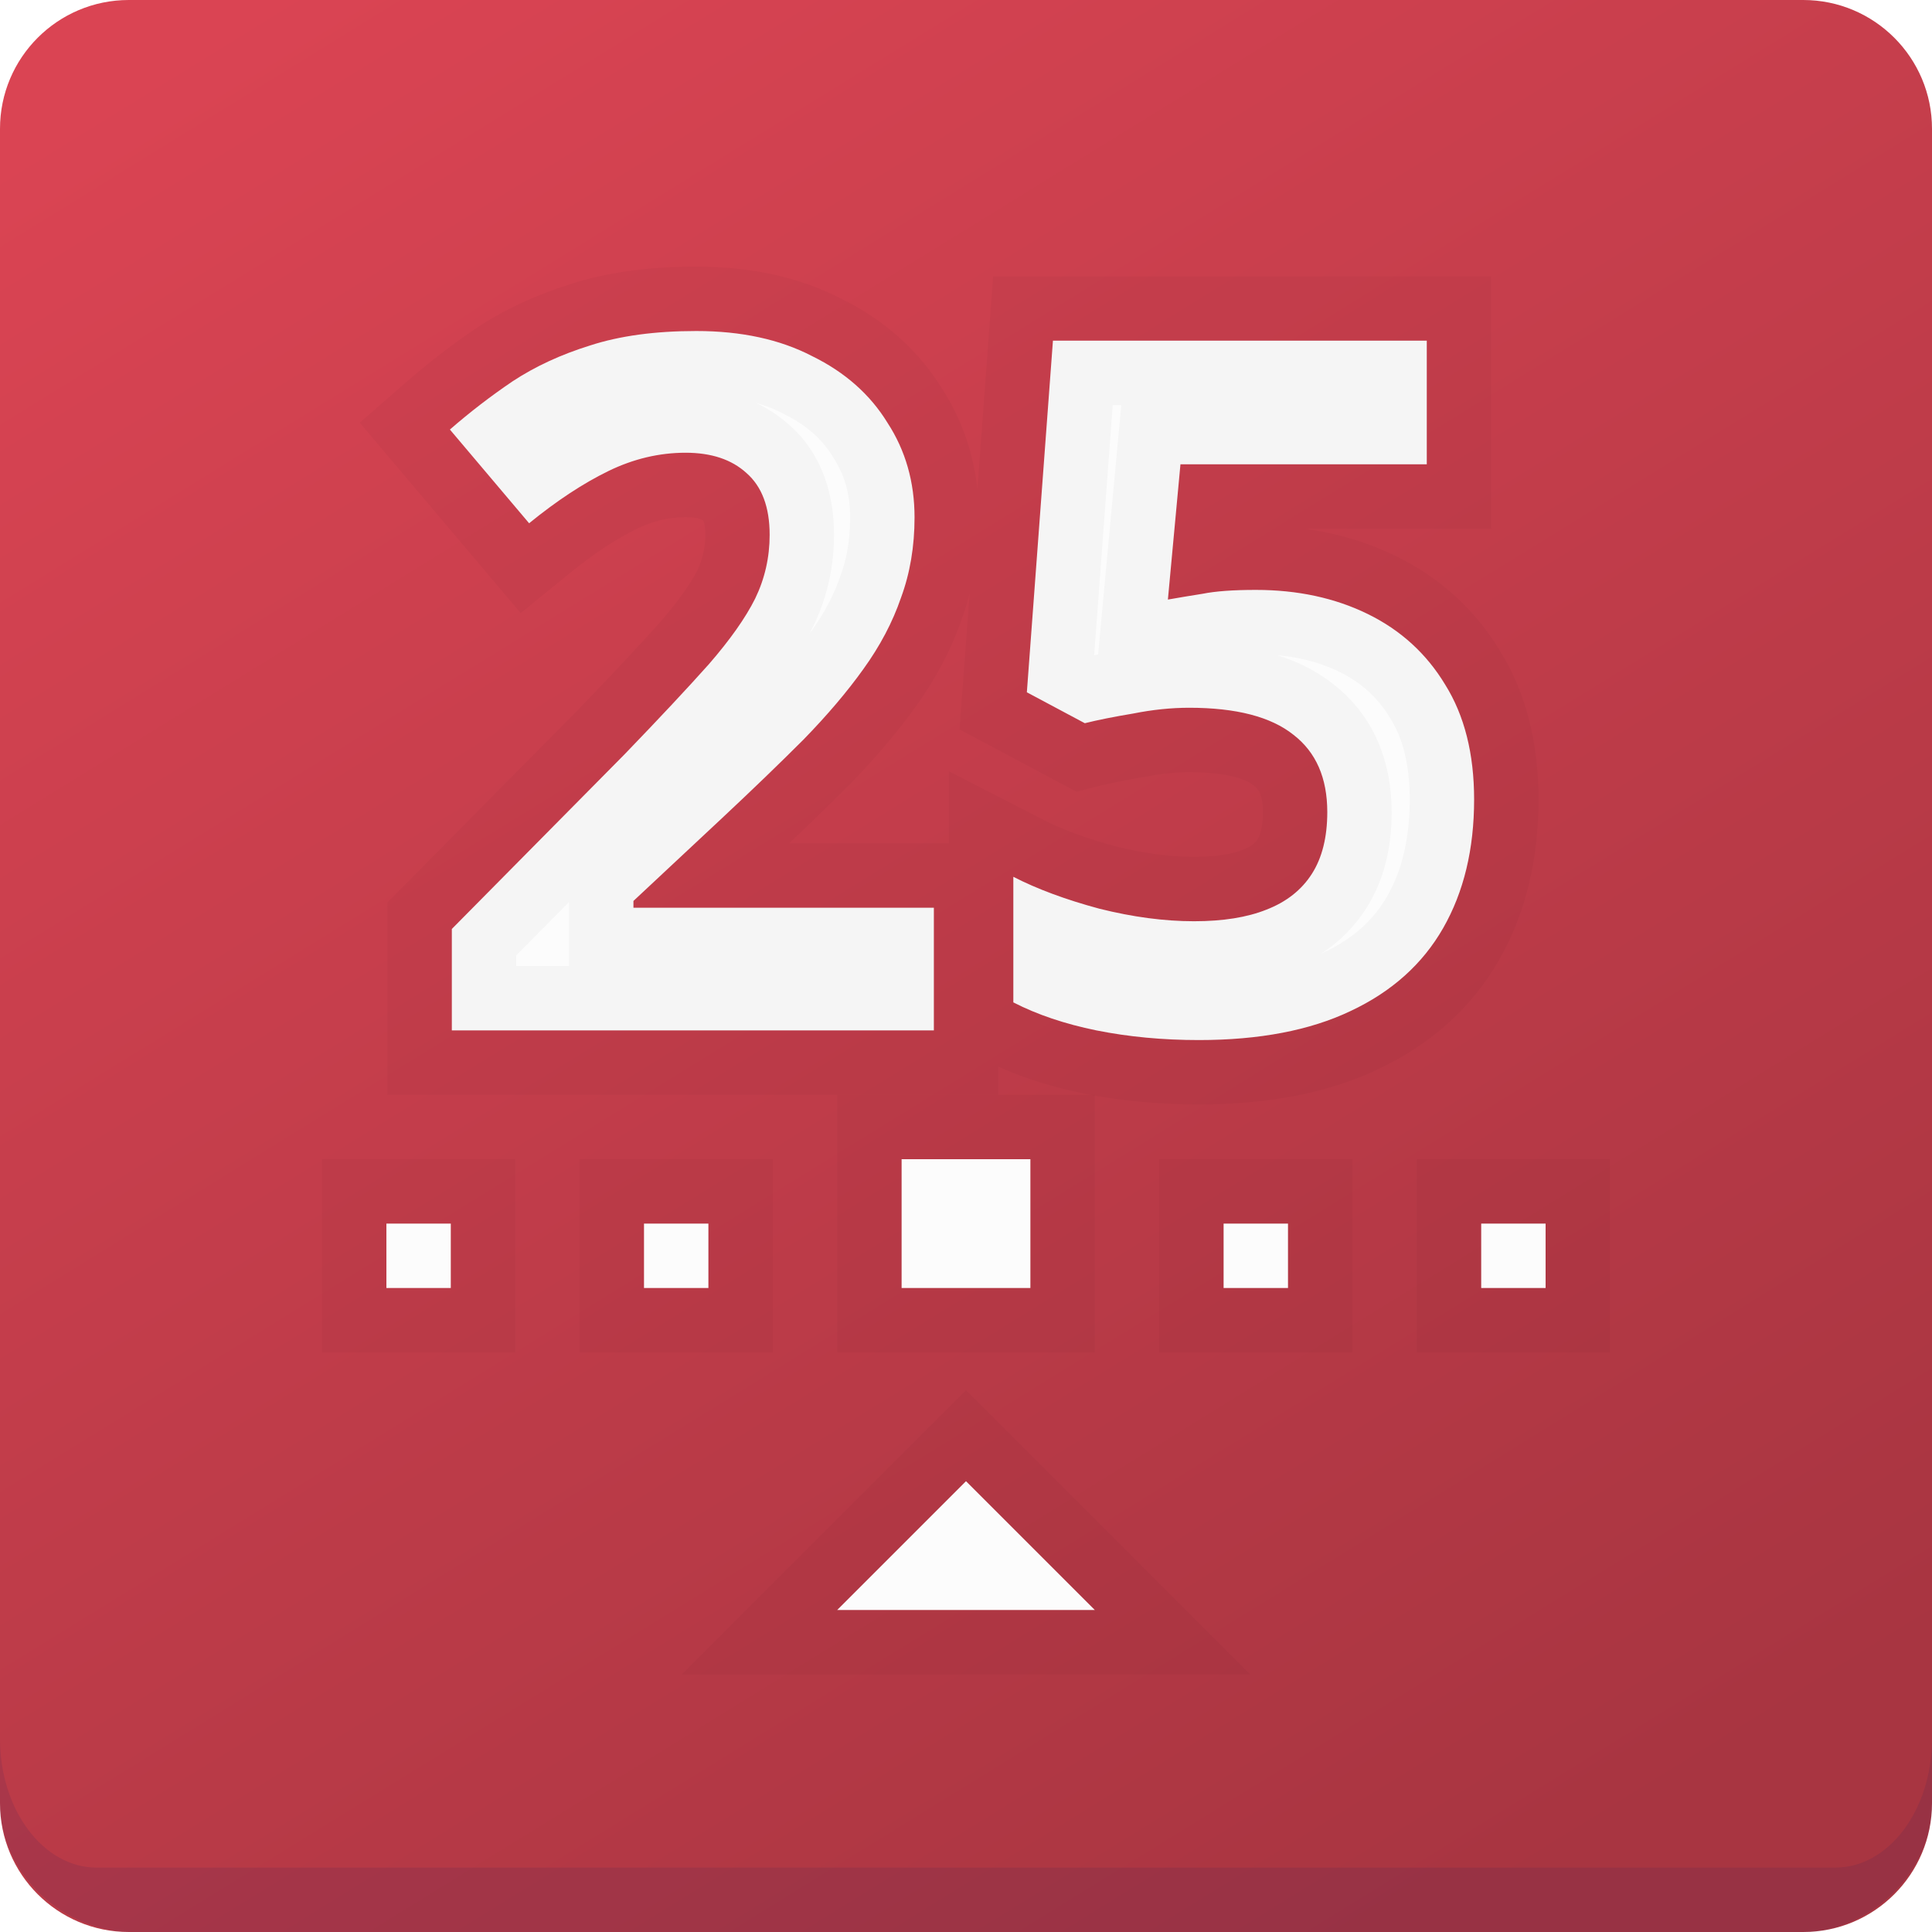
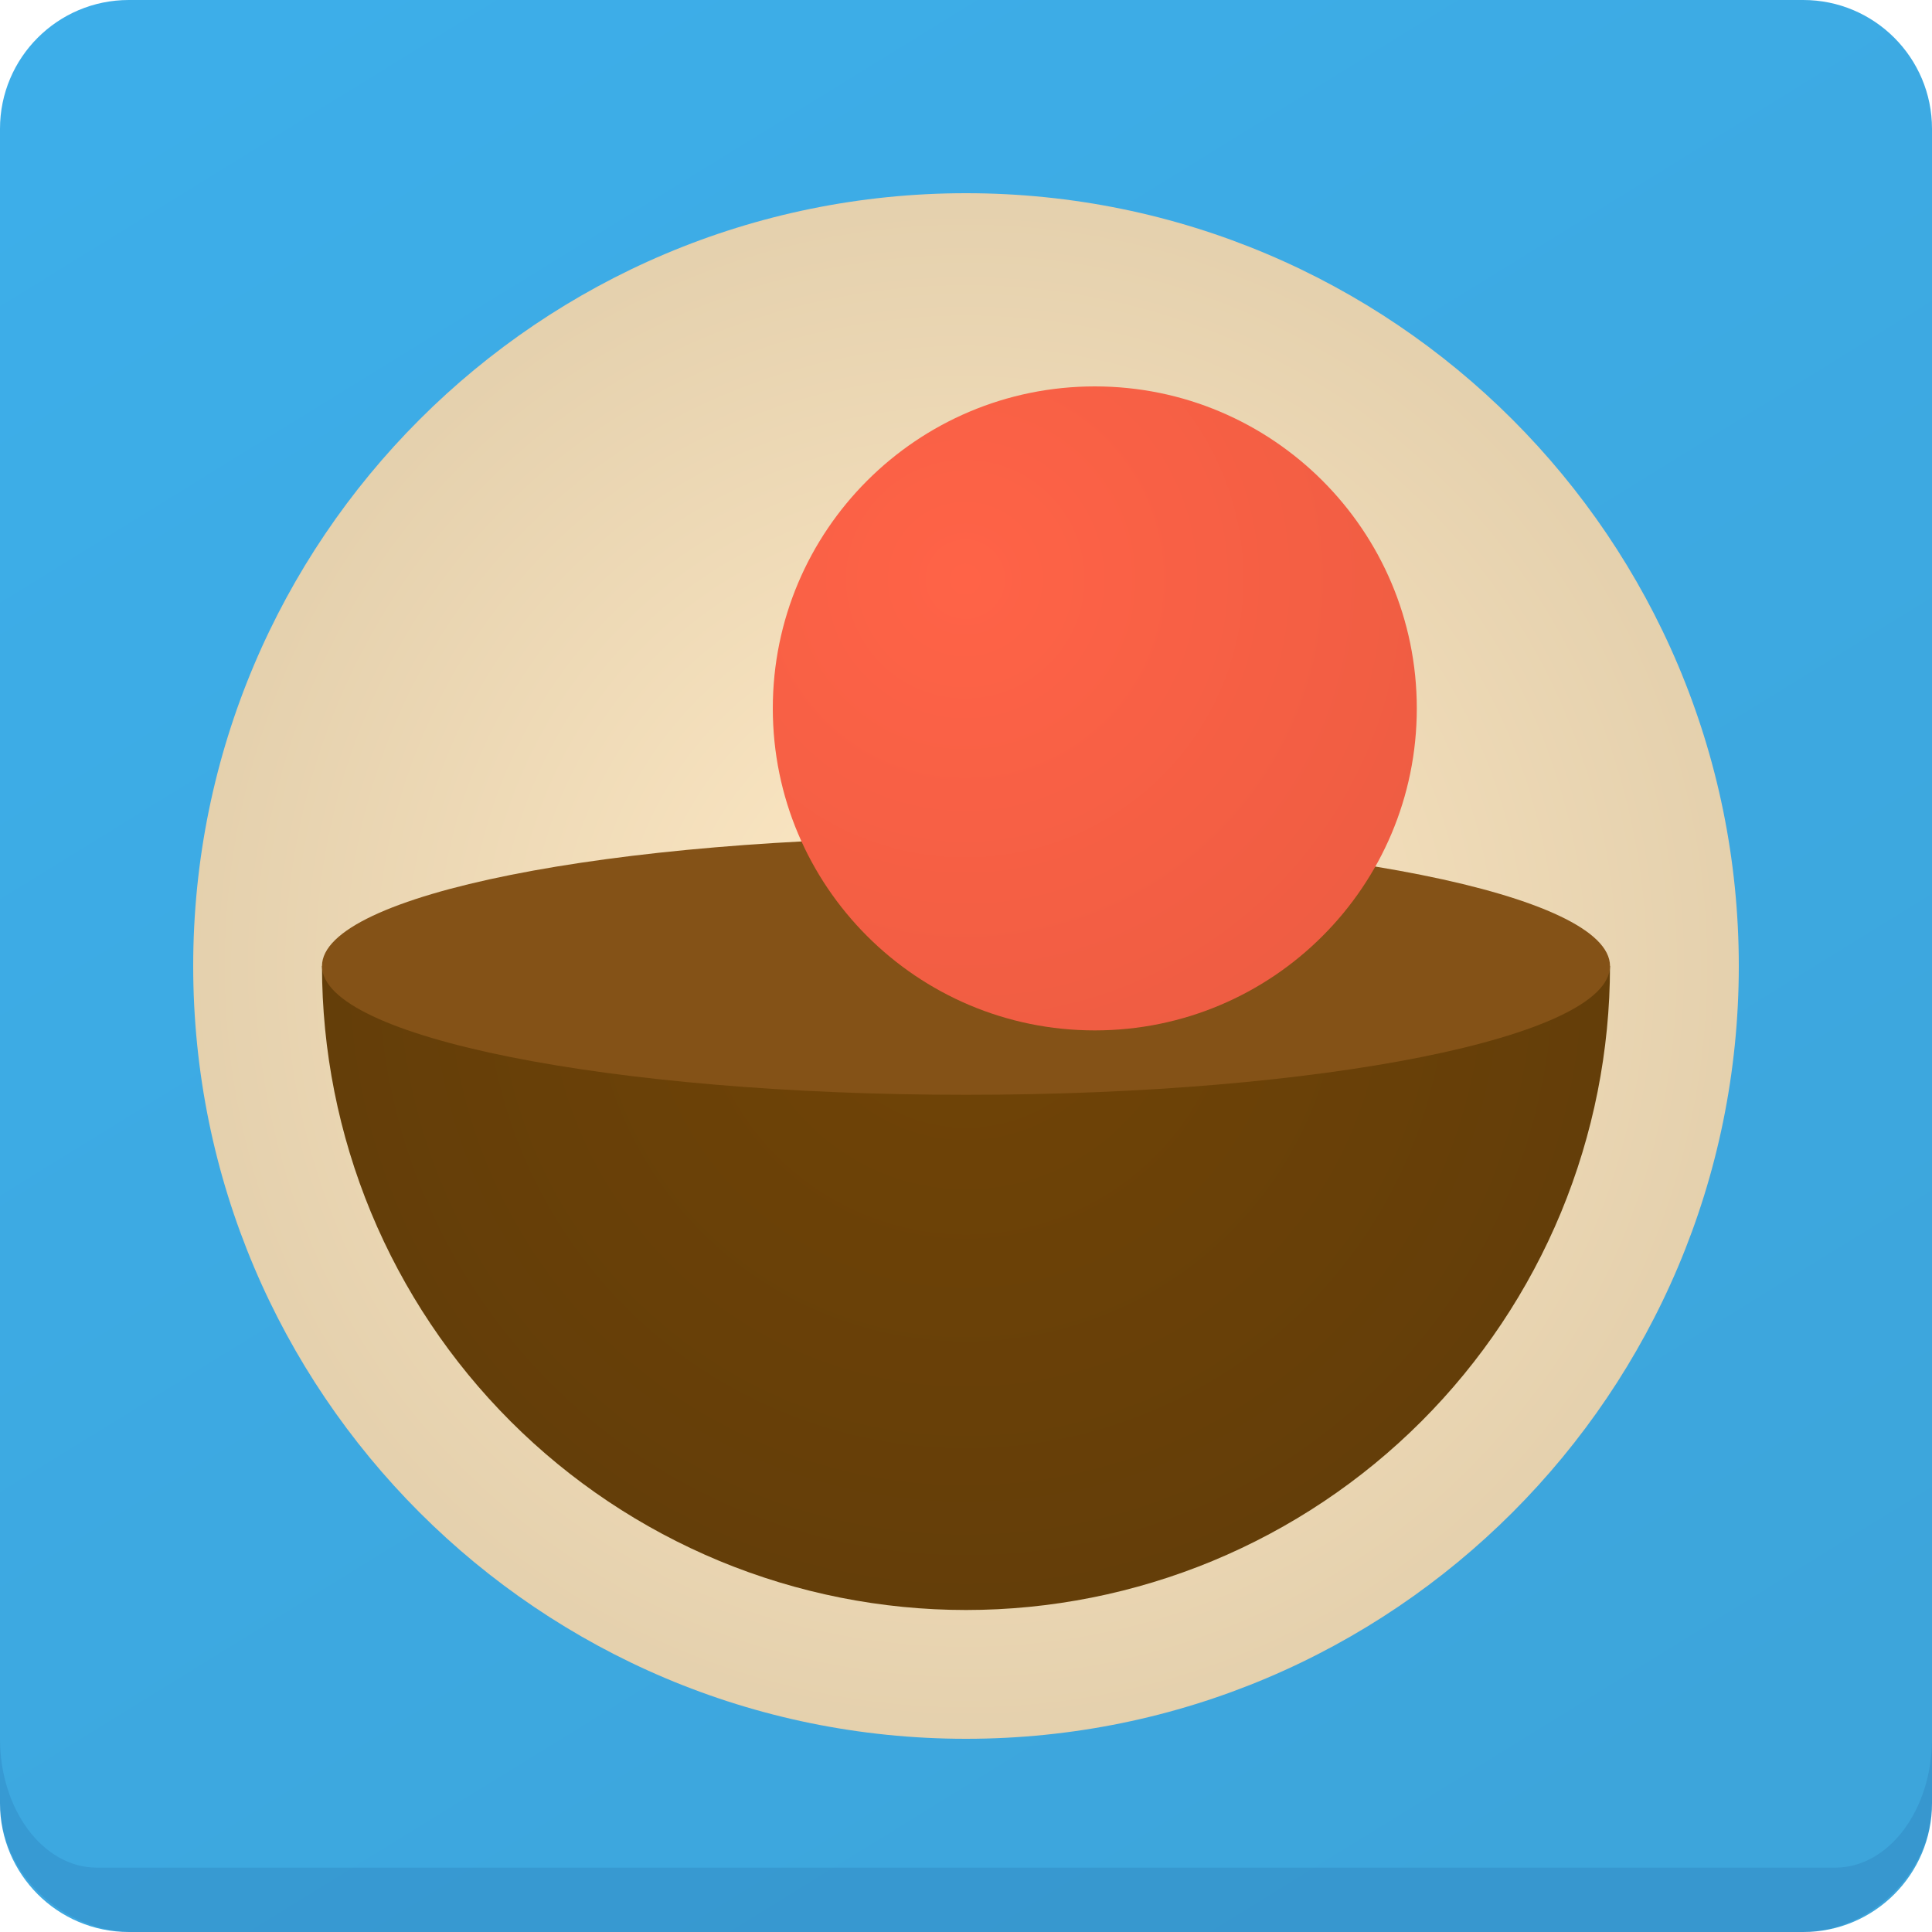
<svg xmlns="http://www.w3.org/2000/svg" width="30" height="30" viewBox="0 0 30 30" fill="none">
  <rect width="30" height="30" rx="2" fill="url(#paint0_linear_0_3)" />
  <path fill-rule="evenodd" clip-rule="evenodd" d="M0 27V28C0 29.105 1 30 2.052 30L1.5 29C0.672 29 0 28.105 0 27ZM2.052 30H28C29 30 30 29.105 30 28V27C30 28.105 29.328 29 28.5 29H1.5L2.052 30Z" fill="#031C5A" fill-opacity="0.1" />
-   <path d="M15 23L13 25H17L15 23Z" fill="#FCFCFC" />
-   <path d="M12.646 24.646L11.793 25.5H13H17H18.207L17.354 24.646L15.354 22.646L15 22.293L14.646 22.646L12.646 24.646Z" stroke="black" stroke-opacity="0.03" />
-   <rect x="14" y="18" width="2" height="2" fill="#FCFCFC" />
-   <rect x="13.5" y="17.5" width="3" height="3" stroke="black" stroke-opacity="0.03" />
-   <rect width="1" height="1" transform="matrix(-1 0 0 1 20 19)" fill="#FCFCFC" />
-   <rect x="0.5" y="-0.5" width="2" height="2" transform="matrix(-1 0 0 1 21 19)" stroke="black" stroke-opacity="0.03" />
-   <rect width="1" height="1" transform="matrix(-1 0 0 1 24 19)" fill="#FCFCFC" />
-   <rect x="0.5" y="-0.5" width="2" height="2" transform="matrix(-1 0 0 1 25 19)" stroke="black" stroke-opacity="0.03" />
-   <rect width="1" height="1" transform="matrix(-1 0 0 1 7 19)" fill="#FCFCFC" />
-   <rect x="0.5" y="-0.5" width="2" height="2" transform="matrix(-1 0 0 1 8 19)" stroke="black" stroke-opacity="0.03" />
-   <rect width="1" height="1" transform="matrix(-1 0 0 1 11 19)" fill="#FCFCFC" />
-   <rect x="0.5" y="-0.5" width="2" height="2" transform="matrix(-1 0 0 1 12 19)" stroke="black" stroke-opacity="0.03" />
-   <path d="M14.501 16H7.016V14.425L9.701 11.71C10.241 11.15 10.676 10.685 11.006 10.315C11.336 9.935 11.576 9.595 11.726 9.295C11.876 8.985 11.951 8.655 11.951 8.305C11.951 7.875 11.831 7.555 11.591 7.345C11.361 7.135 11.046 7.03 10.646 7.03C10.236 7.03 9.836 7.125 9.446 7.315C9.056 7.505 8.646 7.775 8.216 8.125L6.986 6.67C7.296 6.4 7.621 6.15 7.961 5.92C8.311 5.69 8.711 5.505 9.161 5.365C9.621 5.215 10.171 5.14 10.811 5.14C11.511 5.14 12.111 5.27 12.611 5.53C13.121 5.78 13.511 6.125 13.781 6.565C14.061 6.995 14.201 7.485 14.201 8.035C14.201 8.485 14.131 8.9 13.991 9.28C13.861 9.66 13.666 10.03 13.406 10.39C13.156 10.74 12.846 11.105 12.476 11.485C12.106 11.855 11.686 12.26 11.216 12.7L9.836 13.99V14.095H14.501V16ZM19.5 9.16C20.15 9.16 20.73 9.285 21.24 9.535C21.75 9.785 22.15 10.15 22.44 10.63C22.74 11.11 22.89 11.705 22.89 12.415C22.89 13.185 22.73 13.85 22.41 14.41C22.09 14.97 21.61 15.4 20.97 15.7C20.34 16 19.555 16.15 18.615 16.15C18.055 16.15 17.525 16.1 17.025 16C16.535 15.9 16.105 15.755 15.735 15.565V13.615C16.105 13.805 16.55 13.97 17.07 14.11C17.59 14.24 18.08 14.305 18.54 14.305C18.99 14.305 19.365 14.245 19.665 14.125C19.975 14.005 20.21 13.82 20.37 13.57C20.53 13.32 20.61 13 20.61 12.61C20.61 12.08 20.435 11.68 20.085 11.41C19.735 11.13 19.195 10.99 18.465 10.99C18.185 10.99 17.895 11.02 17.595 11.08C17.295 11.13 17.045 11.18 16.845 11.23L15.945 10.75L16.35 5.29H22.155V7.21H18.33L18.135 9.31C18.305 9.28 18.485 9.25 18.675 9.22C18.875 9.18 19.15 9.16 19.5 9.16Z" fill="#FCFCFC" />
-   <path d="M14.501 16V17H15.501V16H14.501ZM7.016 16H6.016V17H7.016V16ZM7.016 14.425L6.305 13.722L6.016 14.014V14.425H7.016ZM9.701 11.71L10.412 12.413L10.421 12.404L9.701 11.71ZM11.006 10.315L11.752 10.981L11.761 10.971L11.006 10.315ZM11.726 9.295L12.62 9.742L12.626 9.731L11.726 9.295ZM11.591 7.345L10.917 8.083L10.925 8.091L10.932 8.098L11.591 7.345ZM9.446 7.315L9.008 6.416L9.008 6.416L9.446 7.315ZM8.216 8.125L7.452 8.771L8.086 9.52L8.847 8.901L8.216 8.125ZM6.986 6.67L6.329 5.916L5.586 6.563L6.222 7.316L6.986 6.67ZM7.961 5.92L7.412 5.084L7.401 5.092L7.961 5.92ZM9.161 5.365L9.458 6.32L9.471 6.316L9.161 5.365ZM12.611 5.53L12.15 6.417L12.16 6.423L12.171 6.428L12.611 5.53ZM13.781 6.565L12.929 7.088L12.936 7.099L12.943 7.111L13.781 6.565ZM13.991 9.28L13.053 8.934L13.049 8.945L13.045 8.956L13.991 9.28ZM13.406 10.39L12.595 9.805L12.592 9.809L13.406 10.39ZM12.476 11.485L13.183 12.192L13.193 12.183L12.476 11.485ZM11.216 12.7L11.899 13.431L11.899 13.43L11.216 12.7ZM9.836 13.99L9.153 13.259L8.836 13.556V13.99H9.836ZM9.836 14.095H8.836V15.095H9.836V14.095ZM14.501 14.095H15.501V13.095H14.501V14.095ZM14.501 15H7.016V17H14.501V15ZM8.016 16V14.425H6.016V16H8.016ZM7.727 15.128L10.412 12.413L8.99 11.007L6.305 13.722L7.727 15.128ZM10.421 12.404C10.965 11.839 11.41 11.364 11.752 10.981L10.26 9.649C9.942 10.006 9.517 10.461 8.981 11.016L10.421 12.404ZM11.761 10.971C12.122 10.556 12.419 10.145 12.62 9.742L10.832 8.848C10.733 9.045 10.55 9.314 10.251 9.659L11.761 10.971ZM12.626 9.731C12.843 9.282 12.951 8.803 12.951 8.305H10.951C10.951 8.507 10.909 8.688 10.826 8.859L12.626 9.731ZM12.951 8.305C12.951 7.692 12.775 7.052 12.249 6.592L10.932 8.098C10.919 8.086 10.918 8.077 10.925 8.094C10.933 8.117 10.951 8.18 10.951 8.305H12.951ZM12.265 6.607C11.803 6.185 11.222 6.03 10.646 6.03V8.03C10.76 8.03 10.829 8.045 10.866 8.057C10.9 8.069 10.912 8.079 10.917 8.083L12.265 6.607ZM10.646 6.03C10.075 6.03 9.526 6.163 9.008 6.416L9.884 8.214C10.146 8.086 10.397 8.03 10.646 8.03V6.03ZM9.008 6.416C8.533 6.647 8.059 6.964 7.585 7.349L8.847 8.901C9.233 8.586 9.579 8.363 9.884 8.214L9.008 6.416ZM8.98 7.479L7.75 6.024L6.222 7.316L7.452 8.771L8.98 7.479ZM7.643 7.424C7.922 7.181 8.215 6.955 8.521 6.748L7.401 5.092C7.027 5.345 6.67 5.619 6.329 5.916L7.643 7.424ZM8.51 6.756C8.773 6.583 9.086 6.436 9.458 6.32L8.864 4.41C8.336 4.574 7.849 4.797 7.412 5.084L8.51 6.756ZM9.471 6.316C9.805 6.207 10.244 6.14 10.811 6.14V4.14C10.098 4.14 9.437 4.223 8.851 4.414L9.471 6.316ZM10.811 6.14C11.389 6.14 11.823 6.247 12.15 6.417L13.072 4.643C12.399 4.293 11.633 4.14 10.811 4.14V6.14ZM12.171 6.428C12.528 6.603 12.768 6.825 12.929 7.088L14.633 6.042C14.254 5.425 13.714 4.957 13.051 4.632L12.171 6.428ZM12.943 7.111C13.11 7.367 13.201 7.664 13.201 8.035H15.201C15.201 7.306 15.012 6.623 14.619 6.019L12.943 7.111ZM13.201 8.035C13.201 8.38 13.148 8.677 13.053 8.934L14.929 9.626C15.114 9.123 15.201 8.59 15.201 8.035H13.201ZM13.045 8.956C12.95 9.234 12.803 9.516 12.595 9.805L14.217 10.976C14.528 10.544 14.772 10.086 14.937 9.604L13.045 8.956ZM12.592 9.809C12.378 10.109 12.102 10.436 11.759 10.787L13.193 12.183C13.59 11.774 13.934 11.371 14.22 10.971L12.592 9.809ZM11.769 10.778C11.408 11.139 10.996 11.536 10.533 11.97L11.899 13.43C12.376 12.984 12.804 12.571 13.183 12.192L11.769 10.778ZM10.533 11.97L9.153 13.259L10.519 14.72L11.899 13.431L10.533 11.97ZM8.836 13.99V14.095H10.836V13.99H8.836ZM9.836 15.095H14.501V13.095H9.836V15.095ZM13.501 14.095V16H15.501V14.095H13.501ZM22.44 10.63L21.584 11.147L21.588 11.154L21.592 11.16L22.44 10.63ZM22.41 14.41L21.542 13.914L22.41 14.41ZM20.97 15.7L20.546 14.794L20.54 14.797L20.97 15.7ZM17.025 16L16.825 16.98L16.829 16.981L17.025 16ZM15.735 15.565H14.735V16.176L15.278 16.455L15.735 15.565ZM15.735 13.615L16.192 12.725L14.735 11.977V13.615H15.735ZM17.07 14.11L16.81 15.076L16.819 15.078L16.828 15.08L17.07 14.11ZM19.665 14.125L19.304 13.192L19.294 13.197L19.665 14.125ZM20.37 13.57L21.212 14.109L20.37 13.57ZM20.085 11.41L19.46 12.191L19.467 12.196L19.474 12.202L20.085 11.41ZM17.595 11.08L17.759 12.066L17.775 12.064L17.791 12.061L17.595 11.08ZM16.845 11.23L16.374 12.112L16.714 12.293L17.087 12.2L16.845 11.23ZM15.945 10.75L14.948 10.676L14.899 11.326L15.474 11.632L15.945 10.75ZM16.35 5.29V4.29H15.421L15.353 5.216L16.35 5.29ZM22.155 5.29H23.155V4.29H22.155V5.29ZM22.155 7.21V8.21H23.155V7.21H22.155ZM18.33 7.21V6.21H17.419L17.334 7.118L18.33 7.21ZM18.135 9.31L17.139 9.218L17.018 10.523L18.309 10.295L18.135 9.31ZM18.675 9.22L18.831 10.208L18.851 10.205L18.871 10.201L18.675 9.22ZM19.5 10.16C20.02 10.16 20.445 10.259 20.8 10.433L21.68 8.637C21.015 8.311 20.28 8.16 19.5 8.16V10.16ZM20.8 10.433C21.14 10.6 21.395 10.834 21.584 11.147L23.296 10.113C22.905 9.466 22.36 8.97 21.68 8.637L20.8 10.433ZM21.592 11.16C21.77 11.445 21.89 11.845 21.89 12.415H23.89C23.89 11.565 23.71 10.775 23.288 10.1L21.592 11.16ZM21.89 12.415C21.89 13.045 21.76 13.532 21.542 13.914L23.278 14.906C23.7 14.168 23.89 13.325 23.89 12.415H21.89ZM21.542 13.914C21.334 14.278 21.018 14.573 20.546 14.794L21.394 16.605C22.202 16.227 22.846 15.662 23.278 14.906L21.542 13.914ZM20.54 14.797C20.082 15.015 19.455 15.15 18.615 15.15V17.15C19.655 17.15 20.598 16.985 21.4 16.603L20.54 14.797ZM18.615 15.15C18.114 15.15 17.651 15.105 17.221 15.019L16.829 16.981C17.399 17.095 17.995 17.15 18.615 17.15V15.15ZM17.225 15.02C16.807 14.935 16.466 14.816 16.192 14.675L15.278 16.455C15.744 16.694 16.263 16.865 16.825 16.98L17.225 15.02ZM16.735 15.565V13.615H14.735V15.565H16.735ZM15.278 14.505C15.726 14.735 16.241 14.922 16.81 15.076L17.33 13.144C16.859 13.018 16.484 12.875 16.192 12.725L15.278 14.505ZM16.828 15.08C17.414 15.227 17.986 15.305 18.54 15.305V13.305C18.174 13.305 17.766 13.253 17.312 13.14L16.828 15.08ZM18.54 15.305C19.071 15.305 19.582 15.235 20.036 15.053L19.294 13.197C19.148 13.255 18.909 13.305 18.54 13.305V15.305ZM20.026 15.058C20.509 14.87 20.924 14.559 21.212 14.109L19.528 13.031C19.496 13.081 19.441 13.139 19.304 13.192L20.026 15.058ZM21.212 14.109C21.503 13.655 21.61 13.132 21.61 12.61H19.61C19.61 12.868 19.557 12.985 19.528 13.031L21.212 14.109ZM21.61 12.61C21.61 11.839 21.341 11.116 20.696 10.618L19.474 12.202C19.529 12.244 19.61 12.321 19.61 12.61H21.61ZM20.71 10.629C20.101 10.142 19.29 9.99 18.465 9.99V11.99C19.1 11.99 19.369 12.118 19.46 12.191L20.71 10.629ZM18.465 9.99C18.113 9.99 17.758 10.028 17.399 10.099L17.791 12.061C18.032 12.012 18.257 11.99 18.465 11.99V9.99ZM17.431 10.094C17.115 10.146 16.837 10.201 16.602 10.26L17.087 12.2C17.253 12.159 17.475 12.114 17.759 12.066L17.431 10.094ZM17.316 10.348L16.416 9.868L15.474 11.632L16.374 12.112L17.316 10.348ZM16.942 10.824L17.347 5.364L15.353 5.216L14.948 10.676L16.942 10.824ZM16.35 6.29H22.155V4.29H16.35V6.29ZM21.155 5.29V7.21H23.155V5.29H21.155ZM22.155 6.21H18.33V8.21H22.155V6.21ZM17.334 7.118L17.139 9.218L19.131 9.402L19.326 7.302L17.334 7.118ZM18.309 10.295C18.472 10.266 18.646 10.237 18.831 10.208L18.519 8.232C18.324 8.263 18.138 8.294 17.961 8.325L18.309 10.295ZM18.871 10.201C18.977 10.179 19.176 10.16 19.5 10.16V8.16C19.124 8.16 18.773 8.181 18.479 8.239L18.871 10.201Z" fill="black" fill-opacity="0.03" />
+   <circle cx="15" cy="15" r="12" fill="url(#paint1_radial_0_3)" />
+   <path d="M25 15C25 16.313 24.741 17.614 24.239 18.827C23.736 20.04 23 21.142 22.071 22.071C21.142 23 20.04 23.736 18.827 24.239C17.614 24.741 16.313 25 15 25C13.687 25 12.386 24.741 11.173 24.239C9.96 23.736 8.858 23 7.929 22.071C7 21.142 6.264 20.04 5.761 18.827C5.259 17.614 5 16.313 5 15L15 15H25Z" fill="url(#paint2_radial_0_3)" />
+   <ellipse cx="15" cy="15" rx="10" ry="2" fill="#845217" />
+   <circle cx="17" cy="11" r="5" fill="url(#paint3_radial_0_3)" />
  <defs>
    <linearGradient id="paint0_linear_0_3" x1="4" y1="-1.60933e-07" x2="22.5" y2="30" gradientUnits="userSpaceOnUse">
-       <stop stop-color="#DA4453" />
-       <stop offset="1" stop-color="#A83541" />
+       <stop stop-color="#3DAEE9" />
+       <stop offset="1" stop-color="#3DA5DB" />
    </linearGradient>
+     <radialGradient id="paint1_radial_0_3" cx="0" cy="0" r="1" gradientUnits="userSpaceOnUse" gradientTransform="translate(15 15) rotate(90) scale(14.5)">
+       <stop stop-color="#FFEAC6" />
+       <stop offset="1" stop-color="#DFCBA8" />
+     </radialGradient>
+     <radialGradient id="paint2_radial_0_3" cx="0" cy="0" r="1" gradientUnits="userSpaceOnUse" gradientTransform="translate(15 15) rotate(90) scale(10)">
+       <stop stop-color="#714406" />
+       <stop offset="1" stop-color="#643E09" />
+     </radialGradient>
+     <radialGradient id="paint3_radial_0_3" cx="0" cy="0" r="1" gradientUnits="userSpaceOnUse" gradientTransform="translate(15 9) rotate(54.4623) scale(8.60233)">
+       <stop stop-color="#FF6347" />
+       <stop offset="1" stop-color="#ED5C42" />
+     </radialGradient>
  </defs>
</svg>
